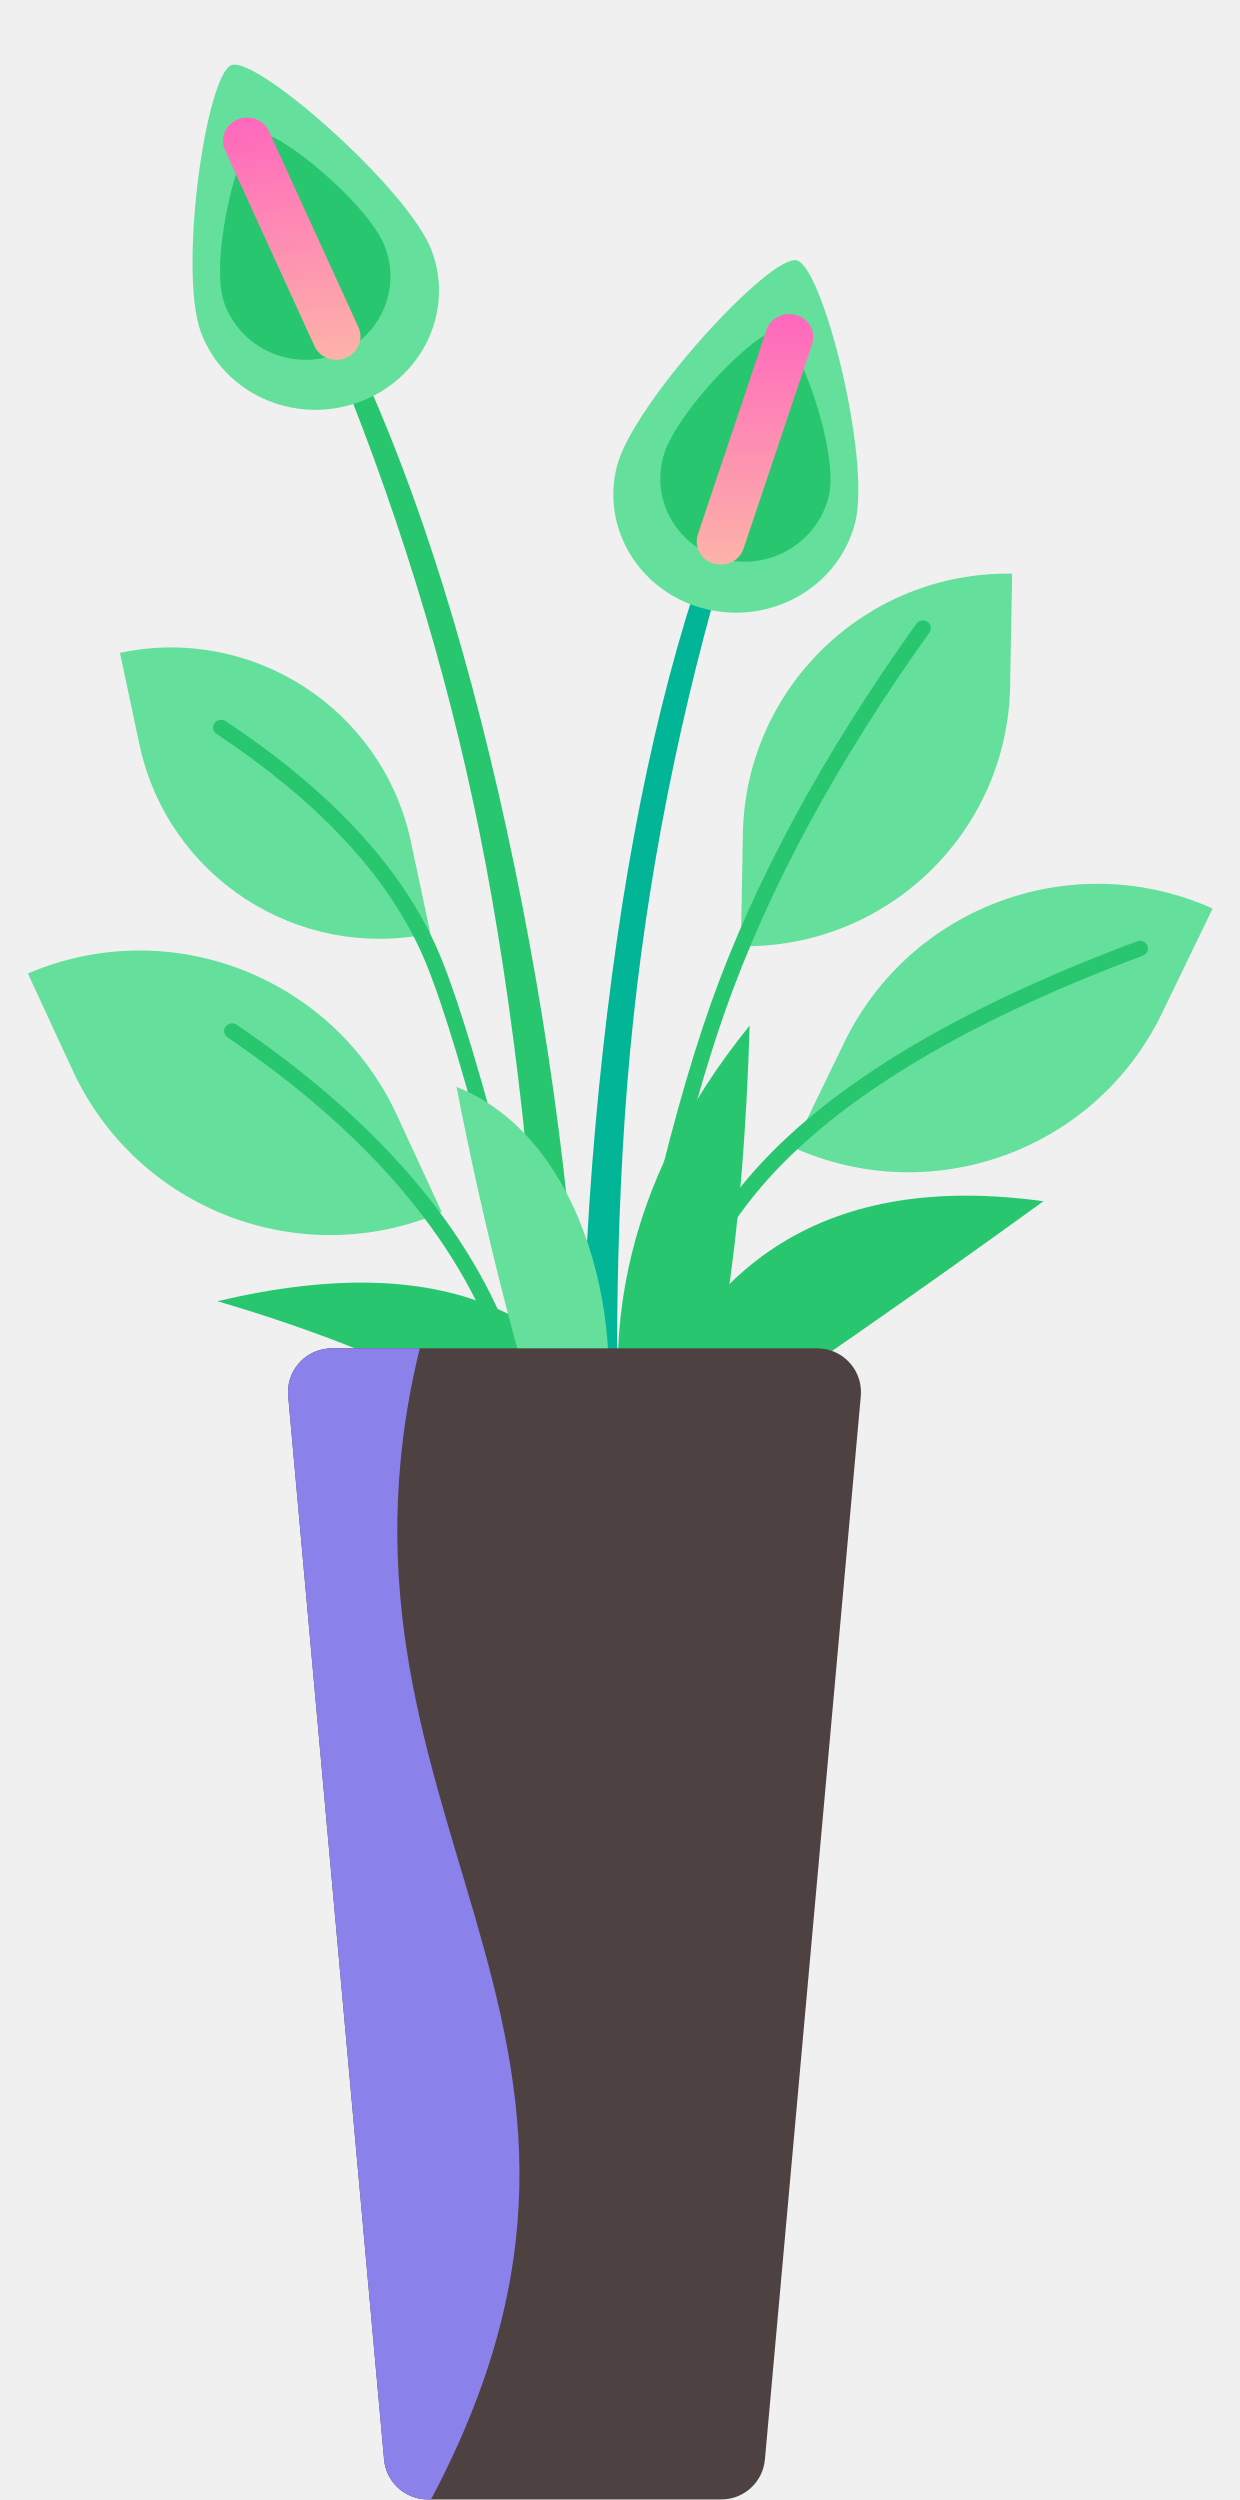
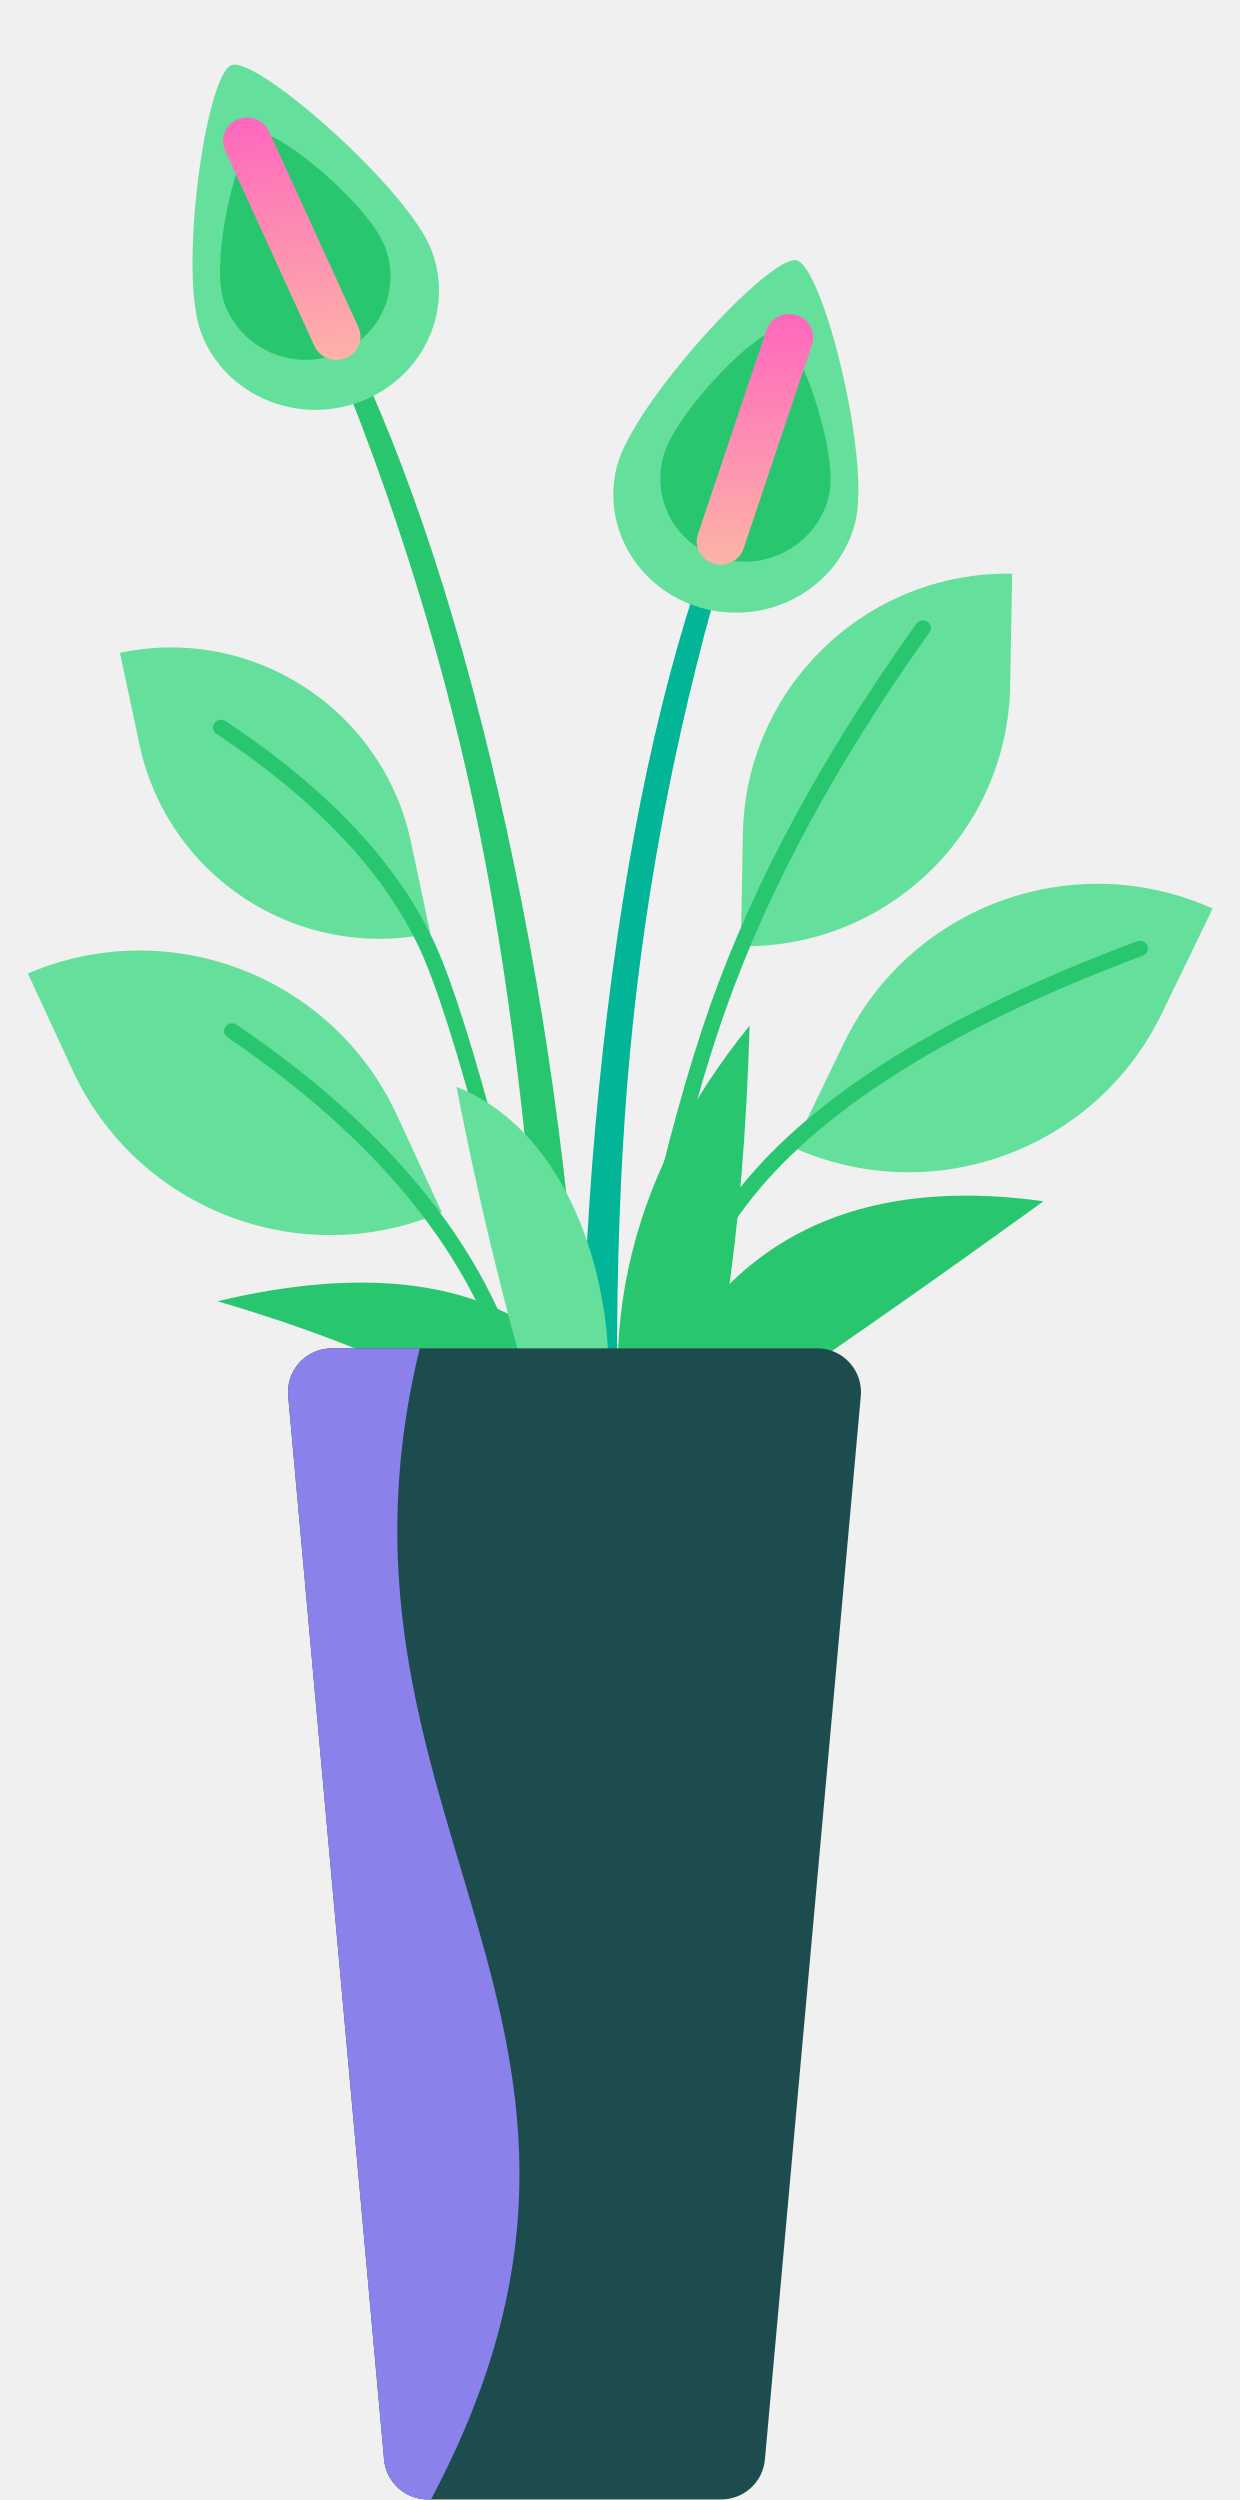
<svg xmlns="http://www.w3.org/2000/svg" xmlns:xlink="http://www.w3.org/1999/xlink" width="57px" height="115px" viewBox="0 0 57 115" version="1.1">
  <defs>
    <linearGradient x1="68.669%" y1="-6.664%" x2="68.669%" y2="100%" id="linearGradient-1">
      <stop stop-color="#FE62BE" offset="0%" />
      <stop stop-color="#FDB3A8" offset="100%" />
    </linearGradient>
    <path d="M2.263,0.023 L24.589,0.023 C25.703,0.023 26.605,0.925 26.605,2.039 C26.605,2.099 26.603,2.159 26.597,2.22 L22.186,51.139 C22.092,52.178 21.221,52.974 20.178,52.974 L6.674,52.974 C5.631,52.974 4.76,52.178 4.666,51.139 L0.255,2.22 C0.155,1.111 0.973,0.131 2.082,0.031 C2.142,0.025 2.202,0.023 2.263,0.023 Z" id="path-2" />
  </defs>
  <g id="📝-Pages-New" stroke="none" stroke-width="1" fill="none" fill-rule="evenodd">
    <g id="Pricing" transform="translate(-1146, -398)">
      <g id="Pricing-Card" transform="translate(383, 375)">
        <g id="Enterprise" transform="translate(640, 0)">
          <g id="Pot5" transform="translate(123.5, 23)">
            <g id="Group-39" transform="translate(0.5, 0)">
              <path d="M3.337,41.385 C10.396,41.482 16.095,47.179 16.195,54.238 L16.264,59.153 L16.264,59.153 C9.206,59.056 3.507,53.358 3.407,46.3 L3.337,41.385 L3.337,41.385 Z" id="Rectangle" fill="#65E09C" transform="translate(9.800708, 50.26875) rotate(-24) translate(-9.800708, -50.26875) " />
              <path d="M9.461,47.717 C15.872,52.073 20.03,56.928 21.945,62.279 C23.87,67.657 24.659,76.672 24.301,89.307 C24.295,89.502 24.456,89.665 24.659,89.671 C24.862,89.676 25.031,89.522 25.037,89.326 C25.397,76.613 24.602,67.526 22.641,62.048 C20.671,56.544 16.415,51.574 9.886,47.138 C9.719,47.025 9.49,47.063 9.373,47.223 C9.256,47.383 9.295,47.604 9.461,47.717 Z" id="Path" fill="#28C76F" />
              <path d="M38.721,38.233 C45.722,38.333 51.374,43.983 51.476,50.984 L51.554,56.347 L51.554,56.347 C44.553,56.247 38.902,50.597 38.799,43.596 L38.721,38.233 L38.721,38.233 Z" id="Rectangle" fill="#65E09C" transform="translate(45.13775, 47.29002) scale(-1, 1) rotate(-25) translate(-45.13775, -47.29002) " />
              <g id="Group-88" transform="translate(16.19385, 53.14905) rotate(-12) translate(-16.19385, -53.14905) translate(9.193848, 27.64905)">
                <path d="M0.386,0.459 C6.618,0.459 11.67,5.511 11.67,11.743 L11.67,16.051 L11.67,16.051 C5.438,16.051 0.386,10.999 0.386,4.767 L0.386,0.459 L0.386,0.459 Z" id="Rectangle" fill="#65E09C" />
                <path d="M3.952,5.026 C7.865,9.022 10.239,12.957 11.082,16.827 L11.132,17.07 L11.181,17.325 C11.97,21.624 12.427,32.558 12.546,50.084 C12.547,50.28 12.713,50.438 12.916,50.436 C13.119,50.435 13.283,50.275 13.282,50.08 L13.265,47.917 L13.24,45.414 C13.069,29.871 12.591,20.306 11.802,16.681 C10.929,12.671 8.488,8.624 4.487,4.54 C4.348,4.397 4.115,4.391 3.967,4.525 C3.819,4.659 3.813,4.884 3.952,5.026 Z" id="Path" fill="#28C76F" />
              </g>
              <path d="M33.23,26.281 C39.952,26.285 45.401,31.734 45.406,38.457 L45.409,43.633 L45.409,43.633 C38.686,43.628 33.237,38.18 33.233,31.457 L33.23,26.281 L33.23,26.281 Z" id="Rectangle" fill="#65E09C" transform="translate(39.31934, 34.9567) scale(-1, 1) rotate(-1) translate(-39.31934, -34.9567) " />
              <path d="M41.151,28.69 C36.829,34.746 33.671,40.591 31.678,46.227 C29.689,51.852 27.706,60.54 25.723,72.296 C25.691,72.489 25.827,72.671 26.028,72.703 C26.228,72.734 26.417,72.603 26.45,72.41 L26.694,70.98 L26.861,70.017 C28.7,59.504 30.539,51.649 32.375,46.455 C34.345,40.885 37.472,35.096 41.757,29.091 C41.872,28.93 41.83,28.71 41.662,28.599 C41.495,28.488 41.266,28.529 41.151,28.69 Z" id="Path" fill="#28C76F" />
              <g id="Group-87" transform="translate(25.75695, 10.32375)">
                <path d="M6.032,14.4 C3.696,20.755 2.011,28.615 0.978,37.977 C-0.054,47.34 -0.27,56.702 0.333,66.064 L2.043,66.213 C1.431,55.286 1.493,45.894 2.228,38.039 C2.963,30.184 4.517,22.329 6.887,14.474 L6.032,14.4 Z" id="Path" fill="#02B596" />
                <path d="M7.738,17.956 C10.847,17.929 13.39,15.469 13.417,12.461 C13.444,9.454 9.135,1.371 7.887,1.382 C6.638,1.392 2.184,9.551 2.157,12.559 C2.13,15.567 4.629,17.983 7.738,17.956 Z" id="Oval" fill="#65E09C" transform="translate(7.786691, 9.66887) rotate(14) translate(-7.786691, -9.66887) " />
                <path d="M7.879,15.575 C10.042,15.556 11.811,13.799 11.83,11.651 C11.85,9.502 8.606,4.764 7.738,4.771 C6.869,4.779 4.017,9.57 3.997,11.719 C3.978,13.867 5.716,15.593 7.879,15.575 Z" id="Oval" fill="#28C76F" transform="translate(7.913833, 10.17305) rotate(14) translate(-7.913833, -10.17305) " />
                <path d="M7.447,14.911 L10.601,5.513 C10.788,4.954 10.47,4.355 9.89,4.175 C9.31,3.994 8.687,4.301 8.5,4.859 L5.346,14.257 C5.159,14.816 5.477,15.415 6.057,15.596 C6.637,15.776 7.26,15.47 7.447,14.911 Z" id="Path" fill="url(#linearGradient-1)" />
              </g>
              <g id="Group-87" transform="translate(14.86104, 34.46887) scale(-1, 1) rotate(6) translate(-14.86104, -34.46887) translate(6.861037, 0.968868)">
                <path d="M6.032,14.4 C3.696,20.755 2.011,28.615 0.978,37.977 C-0.054,47.34 -0.27,56.702 0.333,66.064 L2.043,66.213 C1.431,55.286 1.493,45.894 2.228,38.039 C2.963,30.184 4.517,22.329 6.887,14.474 L6.032,14.4 Z" id="Path" fill="#28C76F" />
                <path d="M7.738,17.956 C10.847,17.929 13.39,15.469 13.417,12.461 C13.444,9.454 9.135,1.371 7.887,1.382 C6.638,1.392 2.184,9.551 2.157,12.559 C2.13,15.567 4.629,17.983 7.738,17.956 Z" id="Oval" fill="#65E09C" transform="translate(7.786691, 9.66887) rotate(14) translate(-7.786691, -9.66887) " />
                <path d="M7.879,15.575 C10.042,15.556 11.811,13.799 11.83,11.651 C11.85,9.502 8.606,4.764 7.738,4.771 C6.869,4.779 4.017,9.57 3.997,11.719 C3.978,13.867 5.716,15.593 7.879,15.575 Z" id="Oval" fill="#28C76F" transform="translate(7.913833, 10.17305) rotate(14) translate(-7.913833, -10.17305) " />
                <path d="M7.447,14.911 L10.601,5.513 C10.788,4.954 10.47,4.355 9.89,4.175 C9.31,3.994 8.687,4.301 8.5,4.859 L5.346,14.257 C5.159,14.816 5.477,15.415 6.057,15.596 C6.637,15.776 7.26,15.47 7.447,14.911 Z" id="Path" fill="url(#linearGradient-1)" />
              </g>
              <path d="M51.307,43.299 C42.582,46.559 36.498,50.327 33.057,54.616 C29.618,58.905 27.345,65.556 26.224,74.572 C26.199,74.766 26.343,74.942 26.545,74.966 C26.747,74.989 26.93,74.85 26.954,74.656 C28.061,65.756 30.295,59.22 33.64,55.049 C36.985,50.879 42.962,47.177 51.573,43.96 C51.763,43.889 51.857,43.684 51.783,43.501 C51.71,43.319 51.497,43.228 51.307,43.299 Z" id="Path" fill="#28C76F" />
            </g>
            <path d="M29.5,69 C26.806,60.383 20.139,57.335 9.5,59.856 C17.466,62.193 23.479,65.241 27.542,69 L29.5,69 Z" id="Path-151" fill="#28C76F" />
            <path d="M47.5,67 C44.577,57.83 38.243,53.916 28.5,55.257 C34.418,59.539 40.043,63.453 45.375,67 L47.5,67 Z" id="Path-151" fill="#28C76F" transform="translate(38, 61) scale(-1, 1) translate(-38, -61) " />
            <path d="M24.862,68.608 C25.677,59.971 30.107,53.417 38.15,48.948 C34.189,57.968 30.338,64.427 26.595,68.326 L24.862,68.608 Z" id="Path-151" fill="#28C76F" transform="translate(31.50572, 58.77819) rotate(-22) translate(-31.50572, -58.77819) " />
            <path d="M25.149,68 C23.452,63.201 21.764,56.498 20.5,50 C26.751,52.46 28.758,62.263 26.751,68 L25.149,68 Z" id="Path-114" fill="#65E09C" />
            <g id="Group" transform="translate(12.5, 62)">
              <mask id="mask-3" fill="white">
                <use xlink:href="#path-2" />
              </mask>
-               <use id="Rectangle" fill="#4D4141" xlink:href="#path-2" />
+               <use id="Rectangle" fill="#1D4C4F" xlink:href="#path-2" />
              <path d="M-3.316,-0.938 L6.559,-0.938 C0.44,21.575 18.86,30.956 6.559,53.469 L-3.316,53.469 L-3.316,-0.938 Z" id="Rectangle" fill="#8B81EB" mask="url(#mask-3)" />
            </g>
          </g>
        </g>
      </g>
    </g>
  </g>
</svg>
